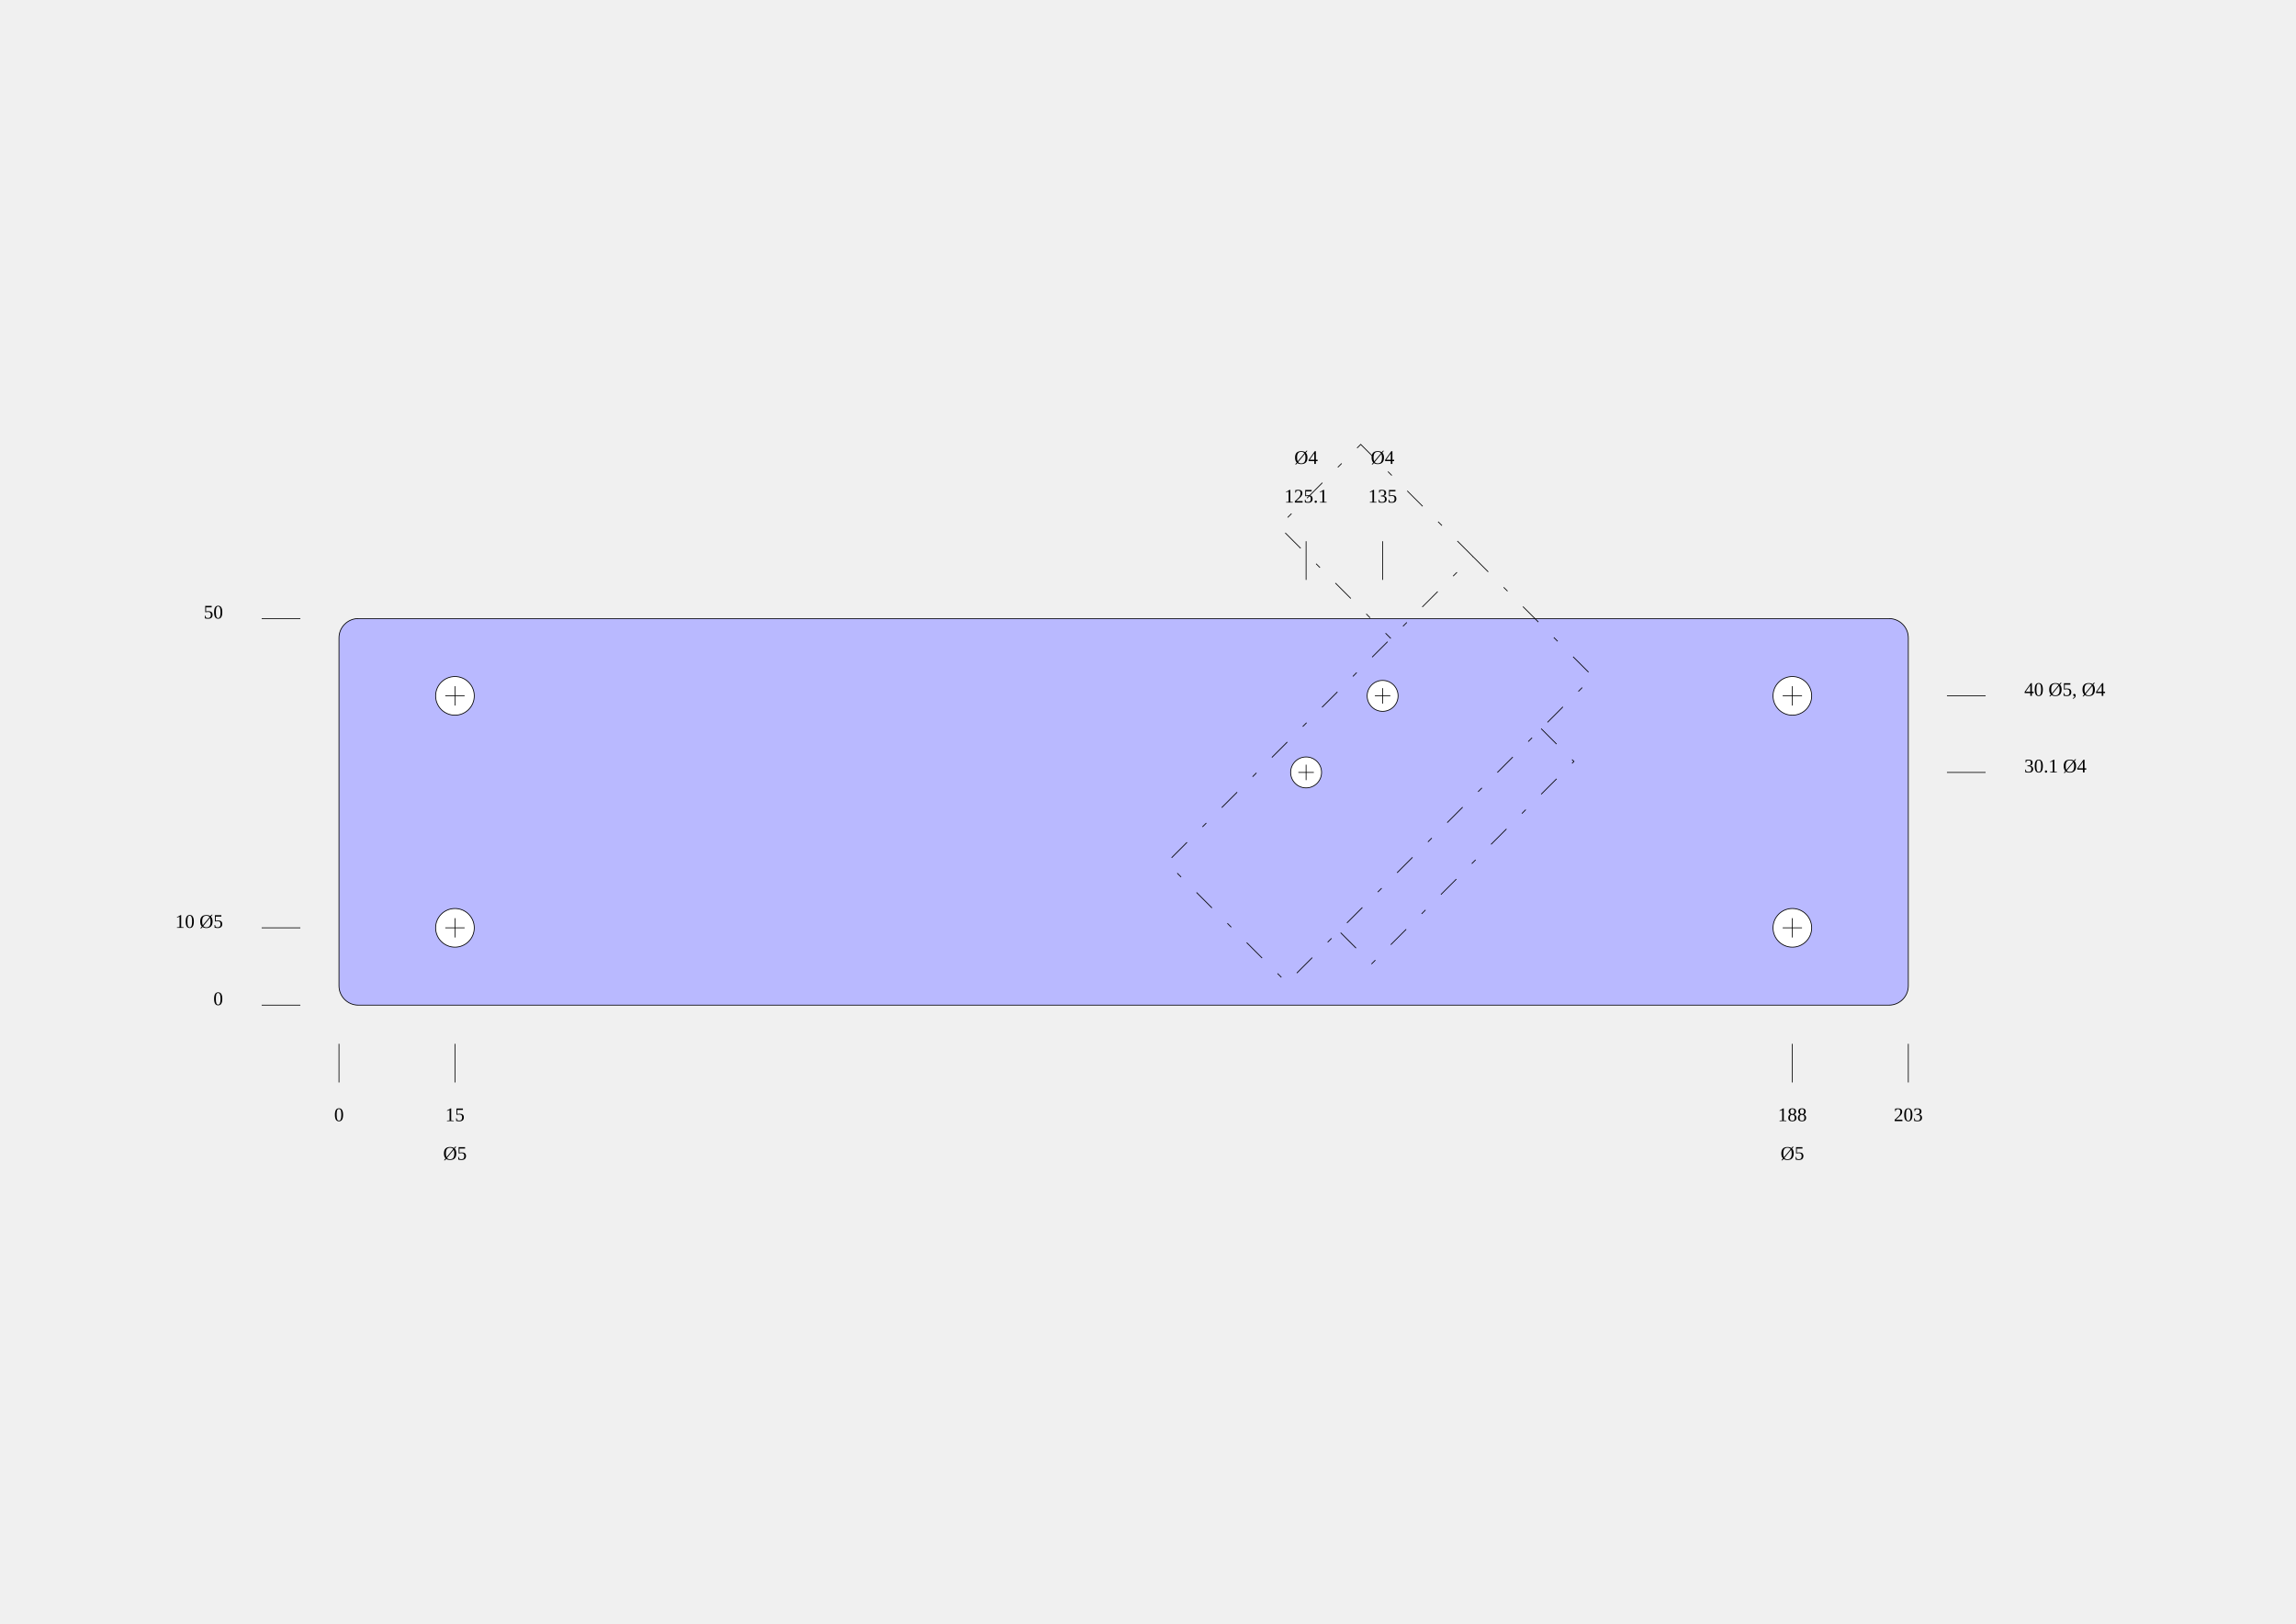
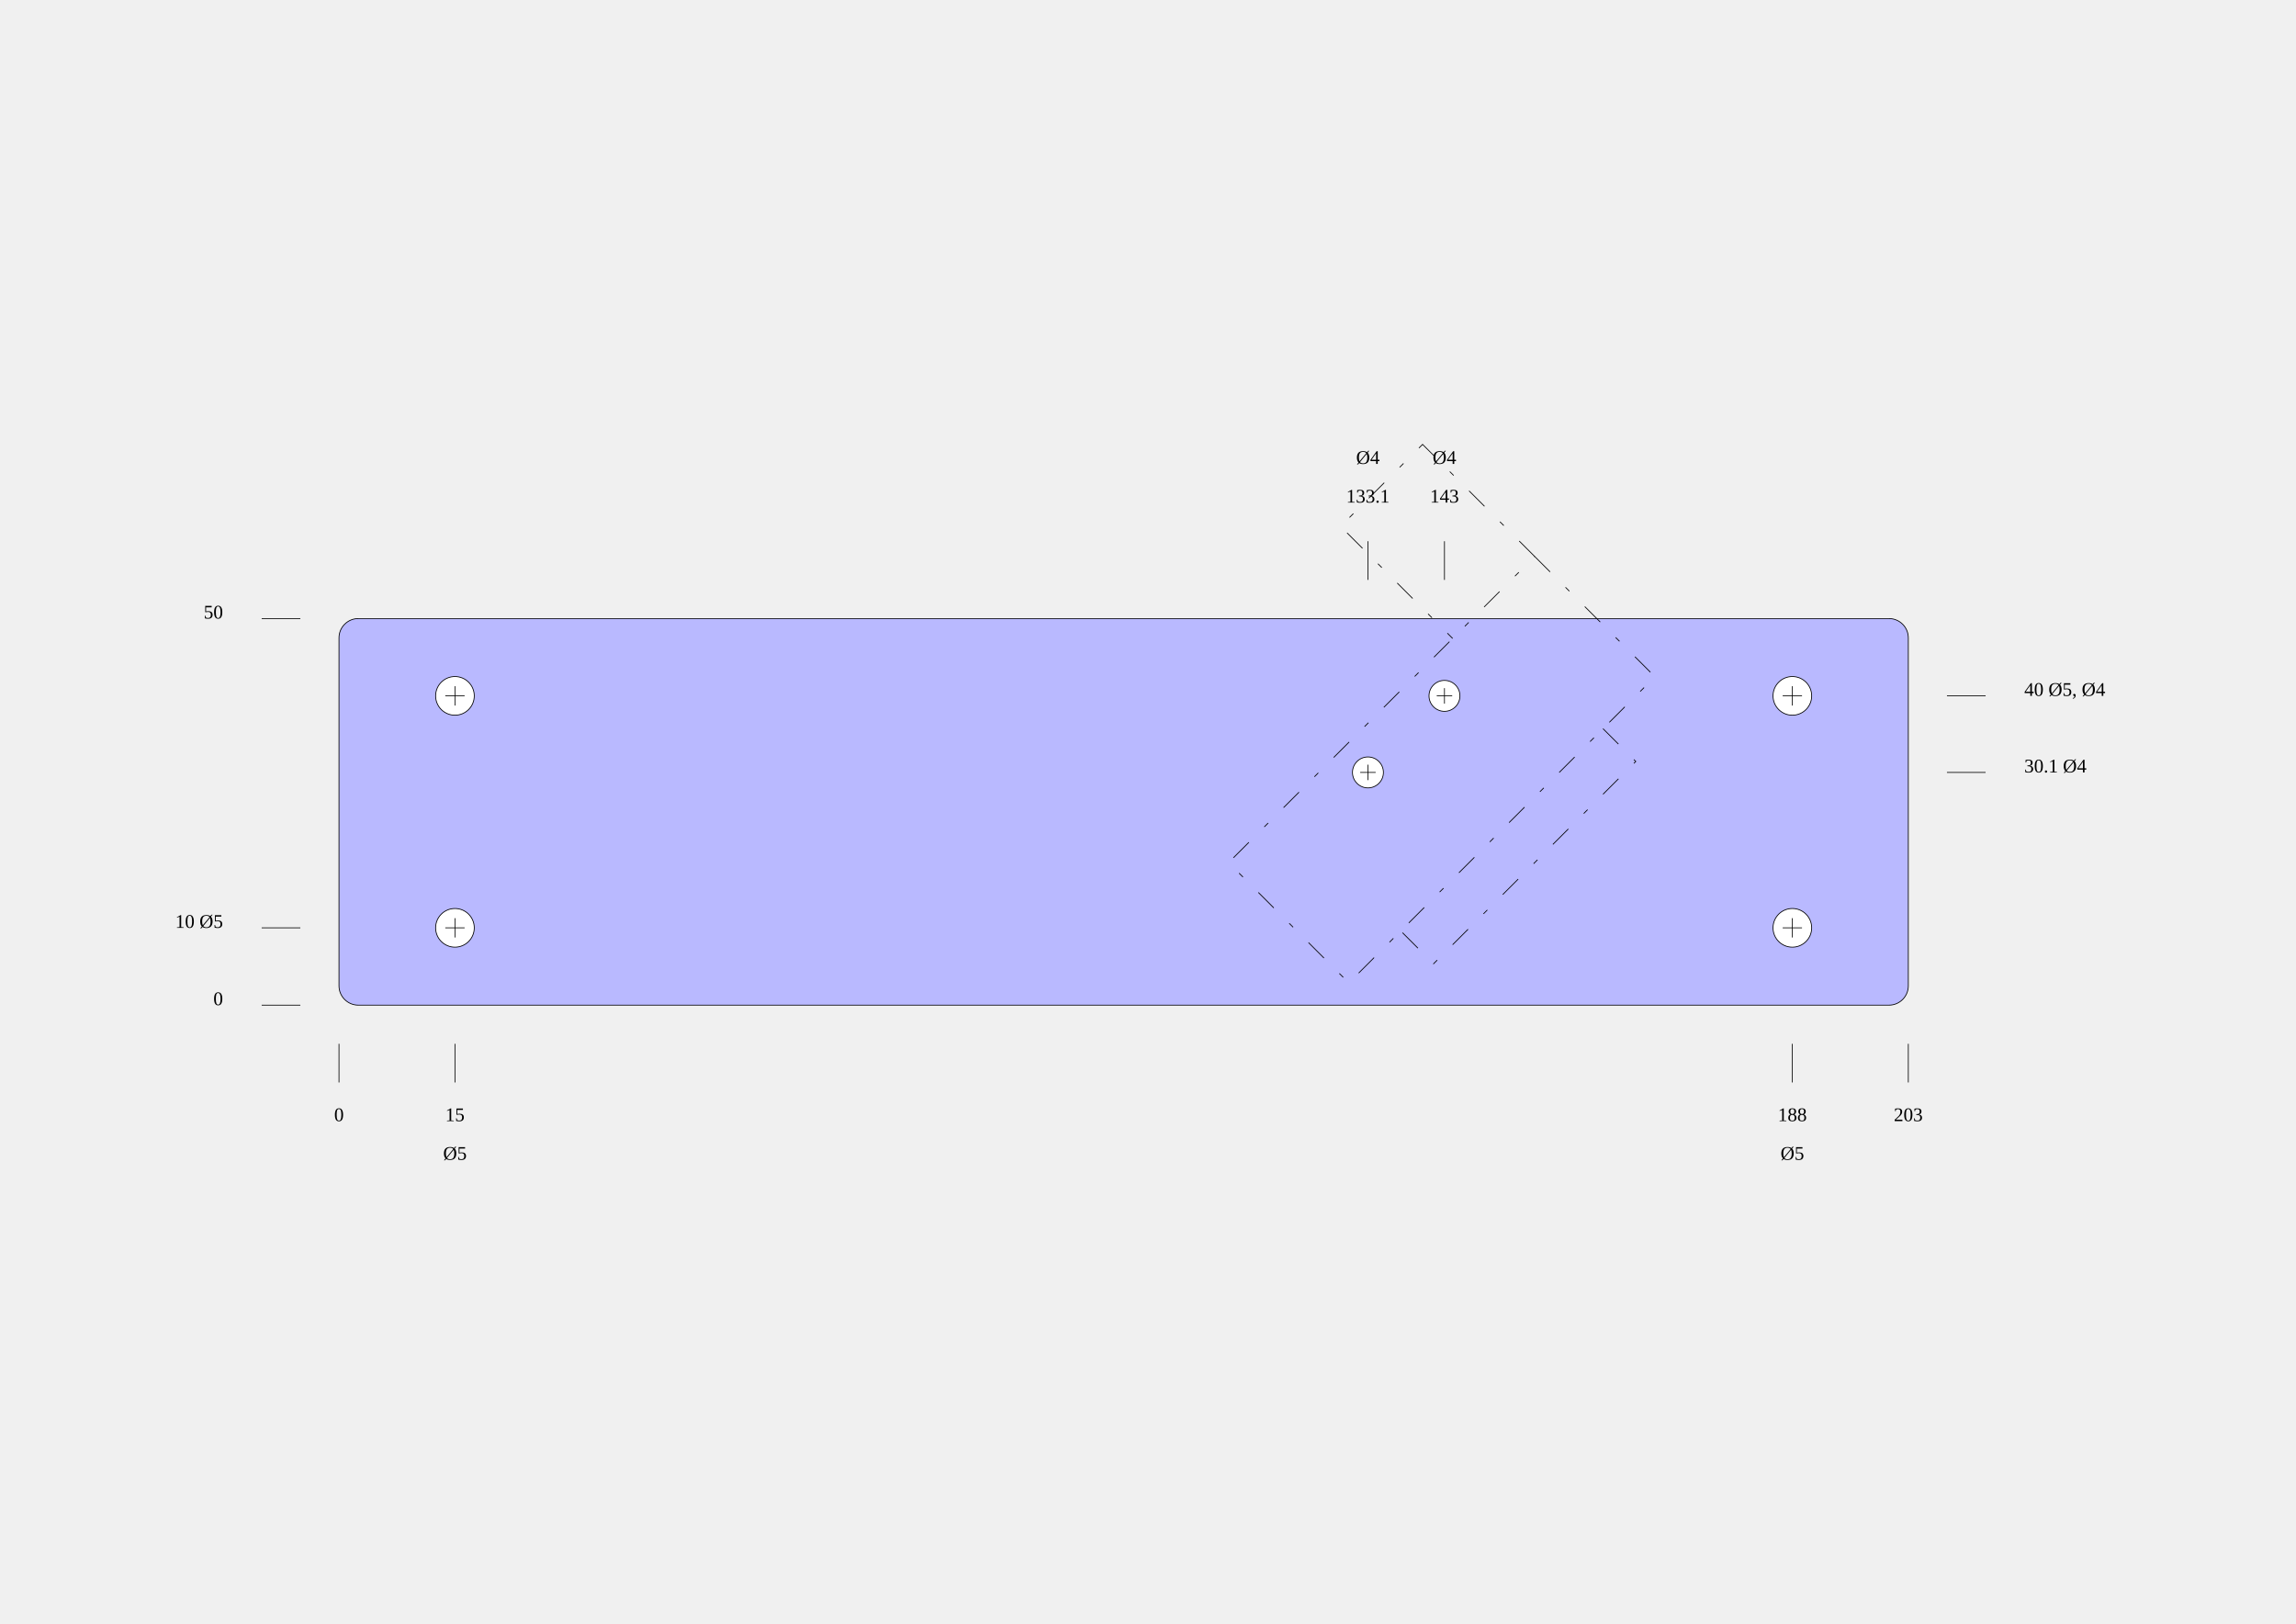
<svg xmlns="http://www.w3.org/2000/svg" width="1052.362" height="744.094" id="svg2" version="1.1">
  <defs id="defs4" />
  <g id="layer1">
    <rect style="fill:#b9b9ff;fill-opacity:1;fill-rule:evenodd;stroke:#000000;stroke-width:0.354;stroke-linecap:butt;stroke-linejoin:miter;stroke-miterlimit:4;stroke-opacity:1;stroke-dasharray:none" id="platerect" width="719.291" height="177.165" x="155.374" y="283.465" ry="8.858" rx="8.858" />
  </g>
  <g id="layer2">
    <circle cx="208.524" cy="425.197" r="8.858" style="fill:#ffffff;fill-opacity:1;stroke:#000000;stroke-width:0.354;" />
    <circle cx="208.524" cy="318.898" r="8.858" style="fill:#ffffff;fill-opacity:1;stroke:#000000;stroke-width:0.354;" />
    <circle cx="821.516" cy="425.197" r="8.858" style="fill:#ffffff;fill-opacity:1;stroke:#000000;stroke-width:0.354;" />
    <circle cx="821.516" cy="318.898" r="8.858" style="fill:#ffffff;fill-opacity:1;stroke:#000000;stroke-width:0.354;" />
-     <circle cx="598.644" cy="353.977" r="7.087" style="fill:#ffffff;fill-opacity:1;stroke:#000000;stroke-width:0.354;" />
-     <circle cx="633.718" cy="318.897" r="7.087" style="fill:#ffffff;fill-opacity:1;stroke:#000000;stroke-width:0.354;" />
+     <circle cx="626.99" cy="353.977" r="7.087" style="fill:#ffffff;fill-opacity:1;stroke:#000000;stroke-width:0.354;" />
+     <circle cx="662.065" cy="318.897" r="7.087" style="fill:#ffffff;fill-opacity:1;stroke:#000000;stroke-width:0.354;" />
  </g>
  <g id="layer3">
    <line x1="204.094" y1="425.197" x2="212.953" y2="425.197" style="stroke:rgb(0,0,0);stroke-width:0.345" />
    <line x1="208.524" y1="420.768" x2="208.524" y2="429.626" style="stroke:rgb(0,0,0);stroke-width:0.345" />
    <line x1="204.094" y1="318.898" x2="212.953" y2="318.898" style="stroke:rgb(0,0,0);stroke-width:0.345" />
    <line x1="208.524" y1="314.469" x2="208.524" y2="323.327" style="stroke:rgb(0,0,0);stroke-width:0.345" />
    <line x1="817.087" y1="425.197" x2="825.945" y2="425.197" style="stroke:rgb(0,0,0);stroke-width:0.345" />
    <line x1="821.516" y1="420.768" x2="821.516" y2="429.626" style="stroke:rgb(0,0,0);stroke-width:0.345" />
    <line x1="817.087" y1="318.898" x2="825.945" y2="318.898" style="stroke:rgb(0,0,0);stroke-width:0.345" />
    <line x1="821.516" y1="314.469" x2="821.516" y2="323.327" style="stroke:rgb(0,0,0);stroke-width:0.345" />
-     <line x1="595.101" y1="353.977" x2="602.187" y2="353.977" style="stroke:rgb(0,0,0);stroke-width:0.345" />
-     <line x1="598.644" y1="350.433" x2="598.644" y2="357.52" style="stroke:rgb(0,0,0);stroke-width:0.345" />
-     <line x1="630.175" y1="318.897" x2="637.262" y2="318.897" style="stroke:rgb(0,0,0);stroke-width:0.345" />
-     <line x1="633.718" y1="315.354" x2="633.718" y2="322.441" style="stroke:rgb(0,0,0);stroke-width:0.345" />
+     <line x1="623.447" y1="353.977" x2="630.534" y2="353.977" style="stroke:rgb(0,0,0);stroke-width:0.345" />
+     <line x1="626.99" y1="350.433" x2="626.99" y2="357.52" style="stroke:rgb(0,0,0);stroke-width:0.345" />
+     <line x1="658.522" y1="318.897" x2="665.608" y2="318.897" style="stroke:rgb(0,0,0);stroke-width:0.345" />
+     <line x1="662.065" y1="315.354" x2="662.065" y2="322.441" style="stroke:rgb(0,0,0);stroke-width:0.345" />
  </g>
  <g id="layer4">
    <line x1="874.665" y1="478.346" x2="874.665" y2="496.063" style="stroke:rgb(0,0,0);stroke-width:0.345" />
    <text x="874.665" y="513.78" font-size="8.858" text-anchor="middle">203</text>
    <line x1="821.516" y1="478.346" x2="821.516" y2="496.063" style="stroke:rgb(0,0,0);stroke-width:0.345" />
    <text x="821.516" y="513.78" font-size="8.858" text-anchor="middle">188</text>
    <text x="821.516" y="531.496" font-size="8.858" text-anchor="middle">Ø5</text>
-     <line x1="633.72" y1="265.748" x2="633.72" y2="248.031" style="stroke:rgb(0,0,0);stroke-width:0.345" />
-     <text x="633.72" y="230.315" font-size="8.858" text-anchor="middle">135</text>
-     <text x="633.72" y="212.598" font-size="8.858" text-anchor="middle">Ø4</text>
-     <line x1="598.642" y1="265.748" x2="598.642" y2="248.031" style="stroke:rgb(0,0,0);stroke-width:0.345" />
-     <text x="598.642" y="230.315" font-size="8.858" text-anchor="middle">125.1</text>
-     <text x="598.642" y="212.598" font-size="8.858" text-anchor="middle">Ø4</text>
+     <line x1="662.067" y1="265.748" x2="662.067" y2="248.031" style="stroke:rgb(0,0,0);stroke-width:0.345" />
+     <text x="662.067" y="230.315" font-size="8.858" text-anchor="middle">143</text>
+     <text x="662.067" y="212.598" font-size="8.858" text-anchor="middle">Ø4</text>
+     <line x1="626.988" y1="265.748" x2="626.988" y2="248.031" style="stroke:rgb(0,0,0);stroke-width:0.345" />
+     <text x="626.988" y="230.315" font-size="8.858" text-anchor="middle">133.1</text>
+     <text x="626.988" y="212.598" font-size="8.858" text-anchor="middle">Ø4</text>
    <line x1="208.524" y1="478.346" x2="208.524" y2="496.063" style="stroke:rgb(0,0,0);stroke-width:0.345" />
    <text x="208.524" y="513.78" font-size="8.858" text-anchor="middle">15</text>
    <text x="208.524" y="531.496" font-size="8.858" text-anchor="middle">Ø5</text>
    <line x1="155.374" y1="478.346" x2="155.374" y2="496.063" style="stroke:rgb(0,0,0);stroke-width:0.345" />
    <text x="155.374" y="513.78" font-size="8.858" text-anchor="middle">0</text>
    <line x1="137.657" y1="283.465" x2="119.941" y2="283.465" style="stroke:rgb(0,0,0);stroke-width:0.345" />
    <text x="102.224" y="283.465" font-size="8.858" text-anchor="end">50</text>
    <line x1="892.382" y1="318.898" x2="910.098" y2="318.898" style="stroke:rgb(0,0,0);stroke-width:0.345" />
    <text x="927.815" y="318.898" font-size="8.858" text-anchor="start">40 Ø5, Ø4</text>
    <line x1="892.382" y1="353.976" x2="910.098" y2="353.976" style="stroke:rgb(0,0,0);stroke-width:0.345" />
    <text x="927.815" y="353.976" font-size="8.858" text-anchor="start">30.1 Ø4</text>
    <line x1="137.657" y1="425.197" x2="119.941" y2="425.197" style="stroke:rgb(0,0,0);stroke-width:0.345" />
    <text x="102.224" y="425.197" font-size="8.858" text-anchor="end">10 Ø5</text>
    <line x1="137.657" y1="460.63" x2="119.941" y2="460.63" style="stroke:rgb(0,0,0);stroke-width:0.345" />
    <text x="102.224" y="460.63" font-size="8.858" text-anchor="end">0</text>
  </g>
  <g id="layer5">
-     <path d="M 675.055,255.004 L 730.179,310.121 L 589.881,450.439 L 534.757,395.322 Z" stroke-dasharray="10,10,2.5,10" style="stroke:#000000;stroke-width:0.354;fill:none" />
-     <path d="M 675.055,255.004 L 623.688,203.645 L 586.109,241.23 L 637.475,292.589 " stroke-dasharray="10,10,2.5,10" style="stroke:#000000;stroke-width:0.354;fill:none" />
-     <path d="M 706.379,333.925 L 721.413,348.957 L 628.716,441.667 L 613.682,426.635 " stroke-dasharray="10,10,2.5,10" style="stroke:#000000;stroke-width:0.354;fill:none" />
+     <path d="M 703.401,255.004 L 758.526,310.121 L 618.228,450.439 L 563.103,395.322 Z" stroke-dasharray="10,10,2.5,10" style="stroke:#000000;stroke-width:0.354;fill:none" />
+     <path d="M 703.401,255.004 L 652.035,203.645 L 614.455,241.23 L 665.821,292.589 " stroke-dasharray="10,10,2.5,10" style="stroke:#000000;stroke-width:0.354;fill:none" />
+     <path d="M 734.725,333.925 L 749.759,348.957 L 657.062,441.667 L 642.028,426.635 " stroke-dasharray="10,10,2.5,10" style="stroke:#000000;stroke-width:0.354;fill:none" />
  </g>
</svg>
